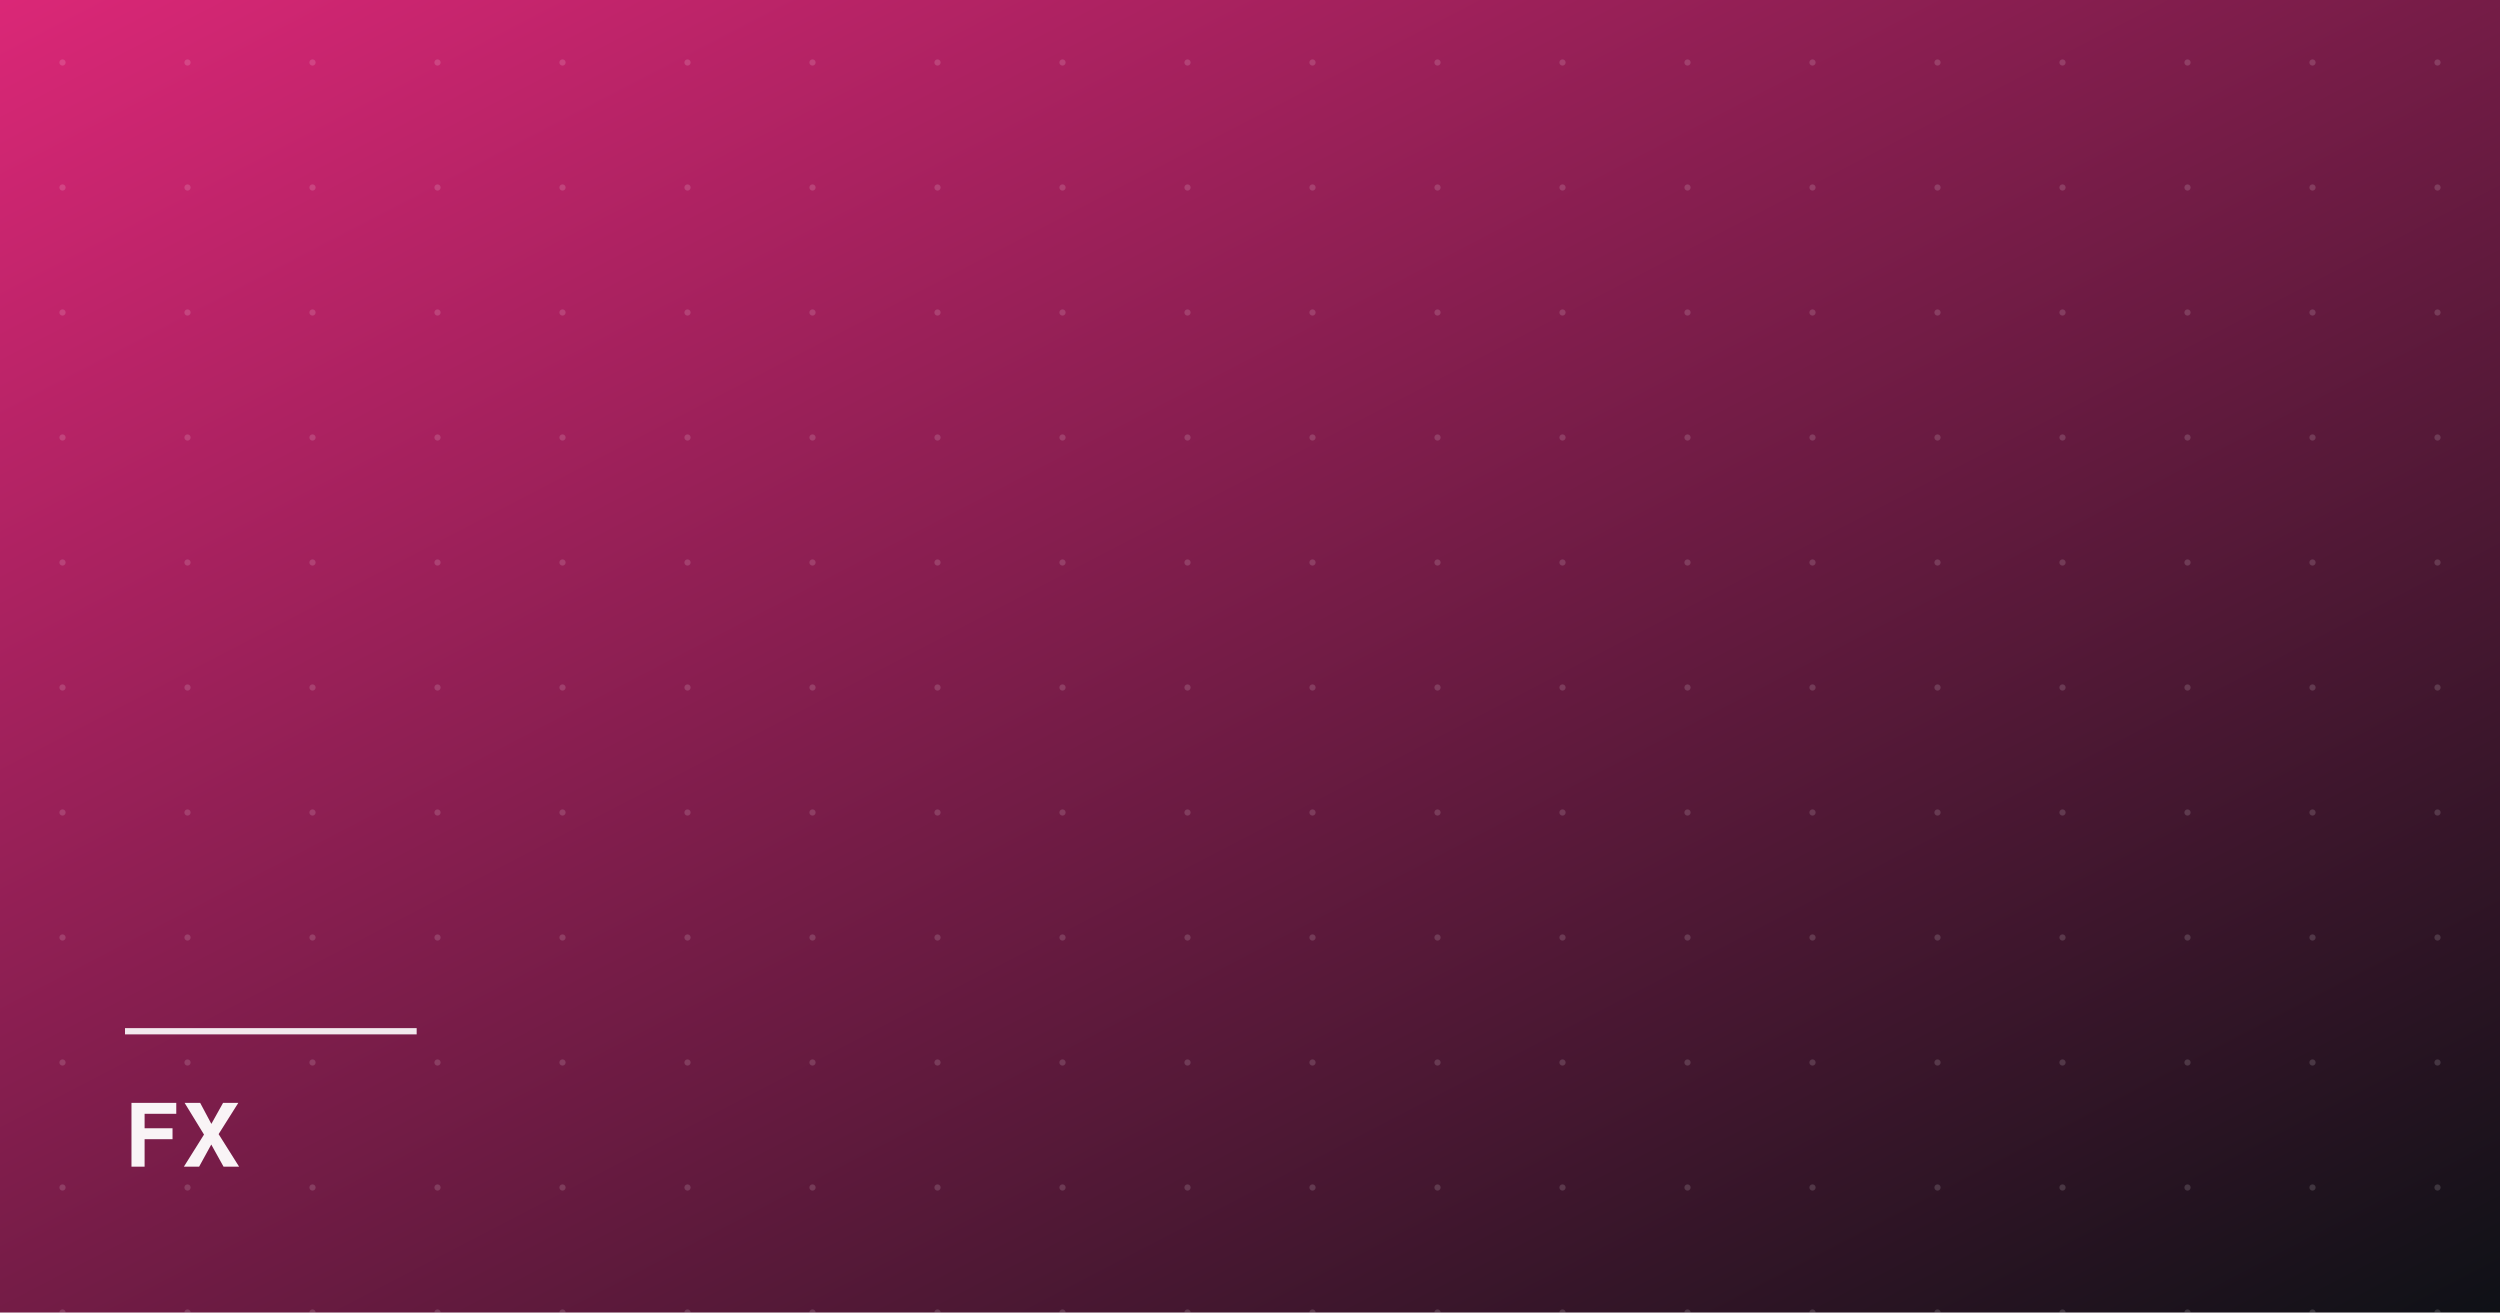
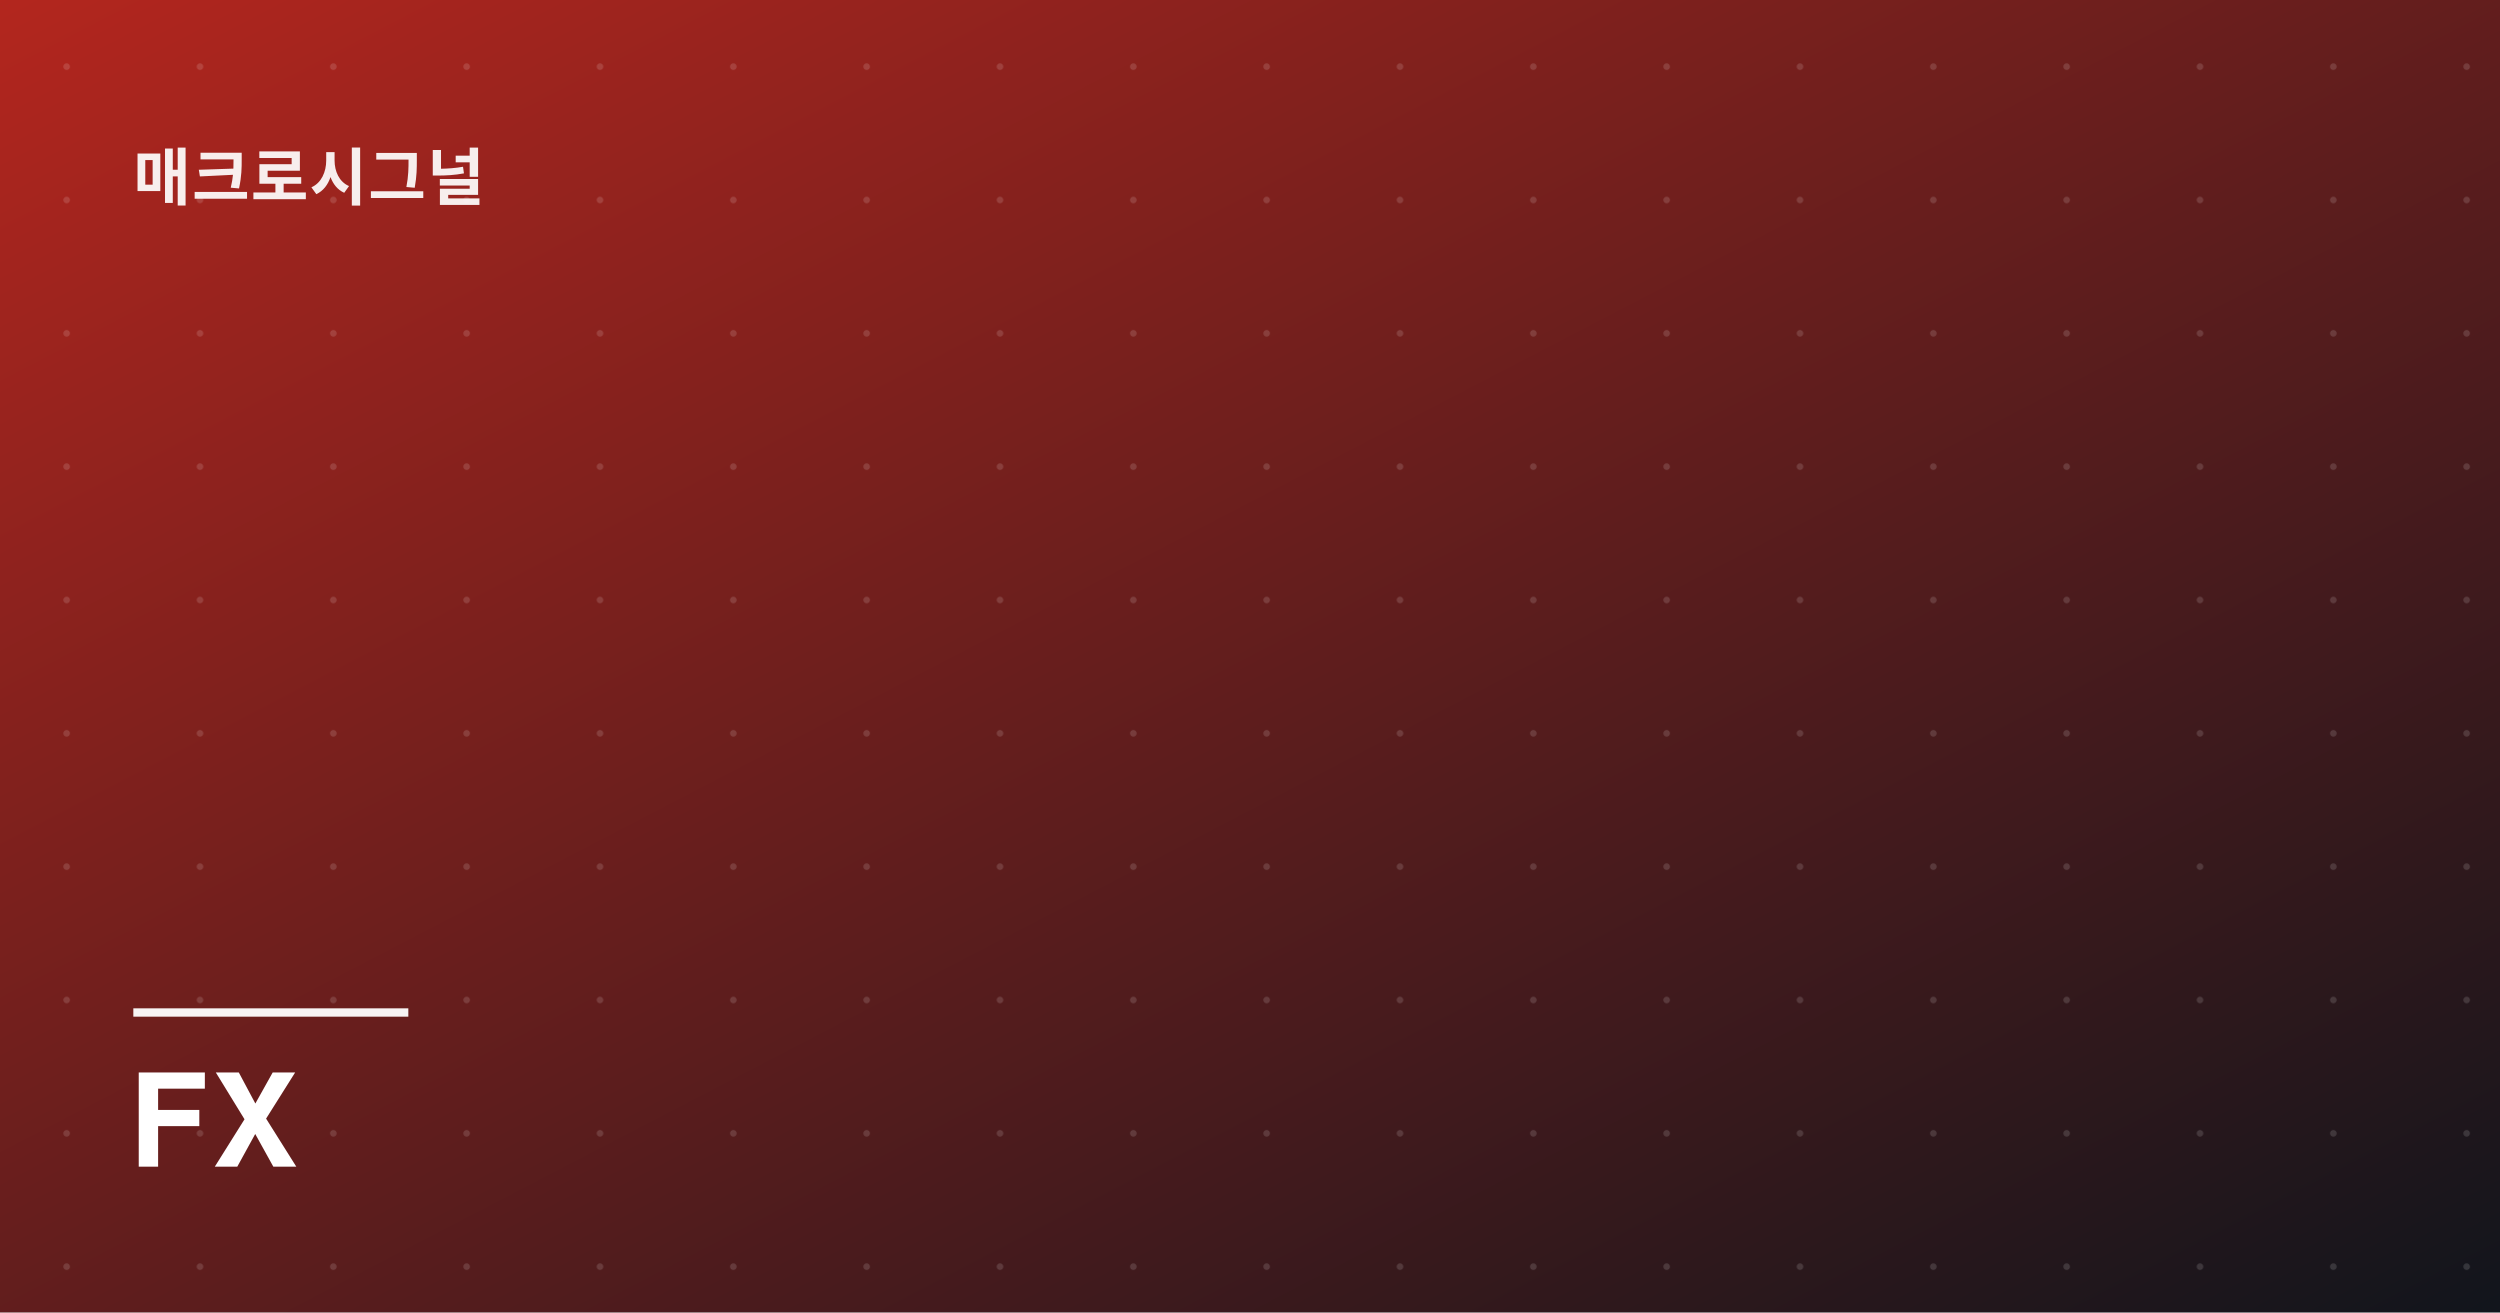
<svg xmlns="http://www.w3.org/2000/svg" viewBox="0 0 1200 630" width="1200" height="630">
  <defs>
    <linearGradient id="g" x1="0" y1="0" x2="1" y2="1">
-       <stop offset="0" stop-color="#db2777" />
-       <stop offset="1" stop-color="#0e1116" />
+       <stop offset="0" stop-color="#b3261e" />
+       <stop offset="1" stop-color="#11151c" />
    </linearGradient>
-     <pattern id="p" width="60" height="60" patternUnits="userSpaceOnUse">
-       <circle cx="30" cy="30" r="1.5" fill="rgba(255,255,255,0.15)" />
+     <pattern id="p" width="64" height="64" patternUnits="userSpaceOnUse">
+       <circle cx="32" cy="32" r="1.6" fill="rgba(255,255,255,0.14)" />
    </pattern>
  </defs>
  <rect width="1200" height="630" fill="url(#g)" />
  <rect width="1200" height="630" fill="url(#p)" />
-   <text x="60" y="560" font-family="-apple-system,Helvetica,sans-serif" font-size="42" font-weight="700" fill="white" letter-spacing="0.04em" opacity="0.95">FX</text>
-   <line x1="60" y1="495" x2="200" y2="495" stroke="white" stroke-width="3" opacity="0.9" />
+   <text x="64" y="96" font-family="-apple-system,'Apple SD Gothic Neo','Noto Sans KR',sans-serif" font-size="30" font-weight="800" fill="rgba(255,255,255,0.92)" letter-spacing="0.02em">매크로시그널</text>
+   <line x1="64" y1="486" x2="196" y2="486" stroke="white" stroke-width="4" opacity="0.95" />
+   <text x="62" y="560" font-family="-apple-system,Helvetica,sans-serif" font-size="62" font-weight="800" fill="white" letter-spacing="0.03em">FX</text>
</svg>
